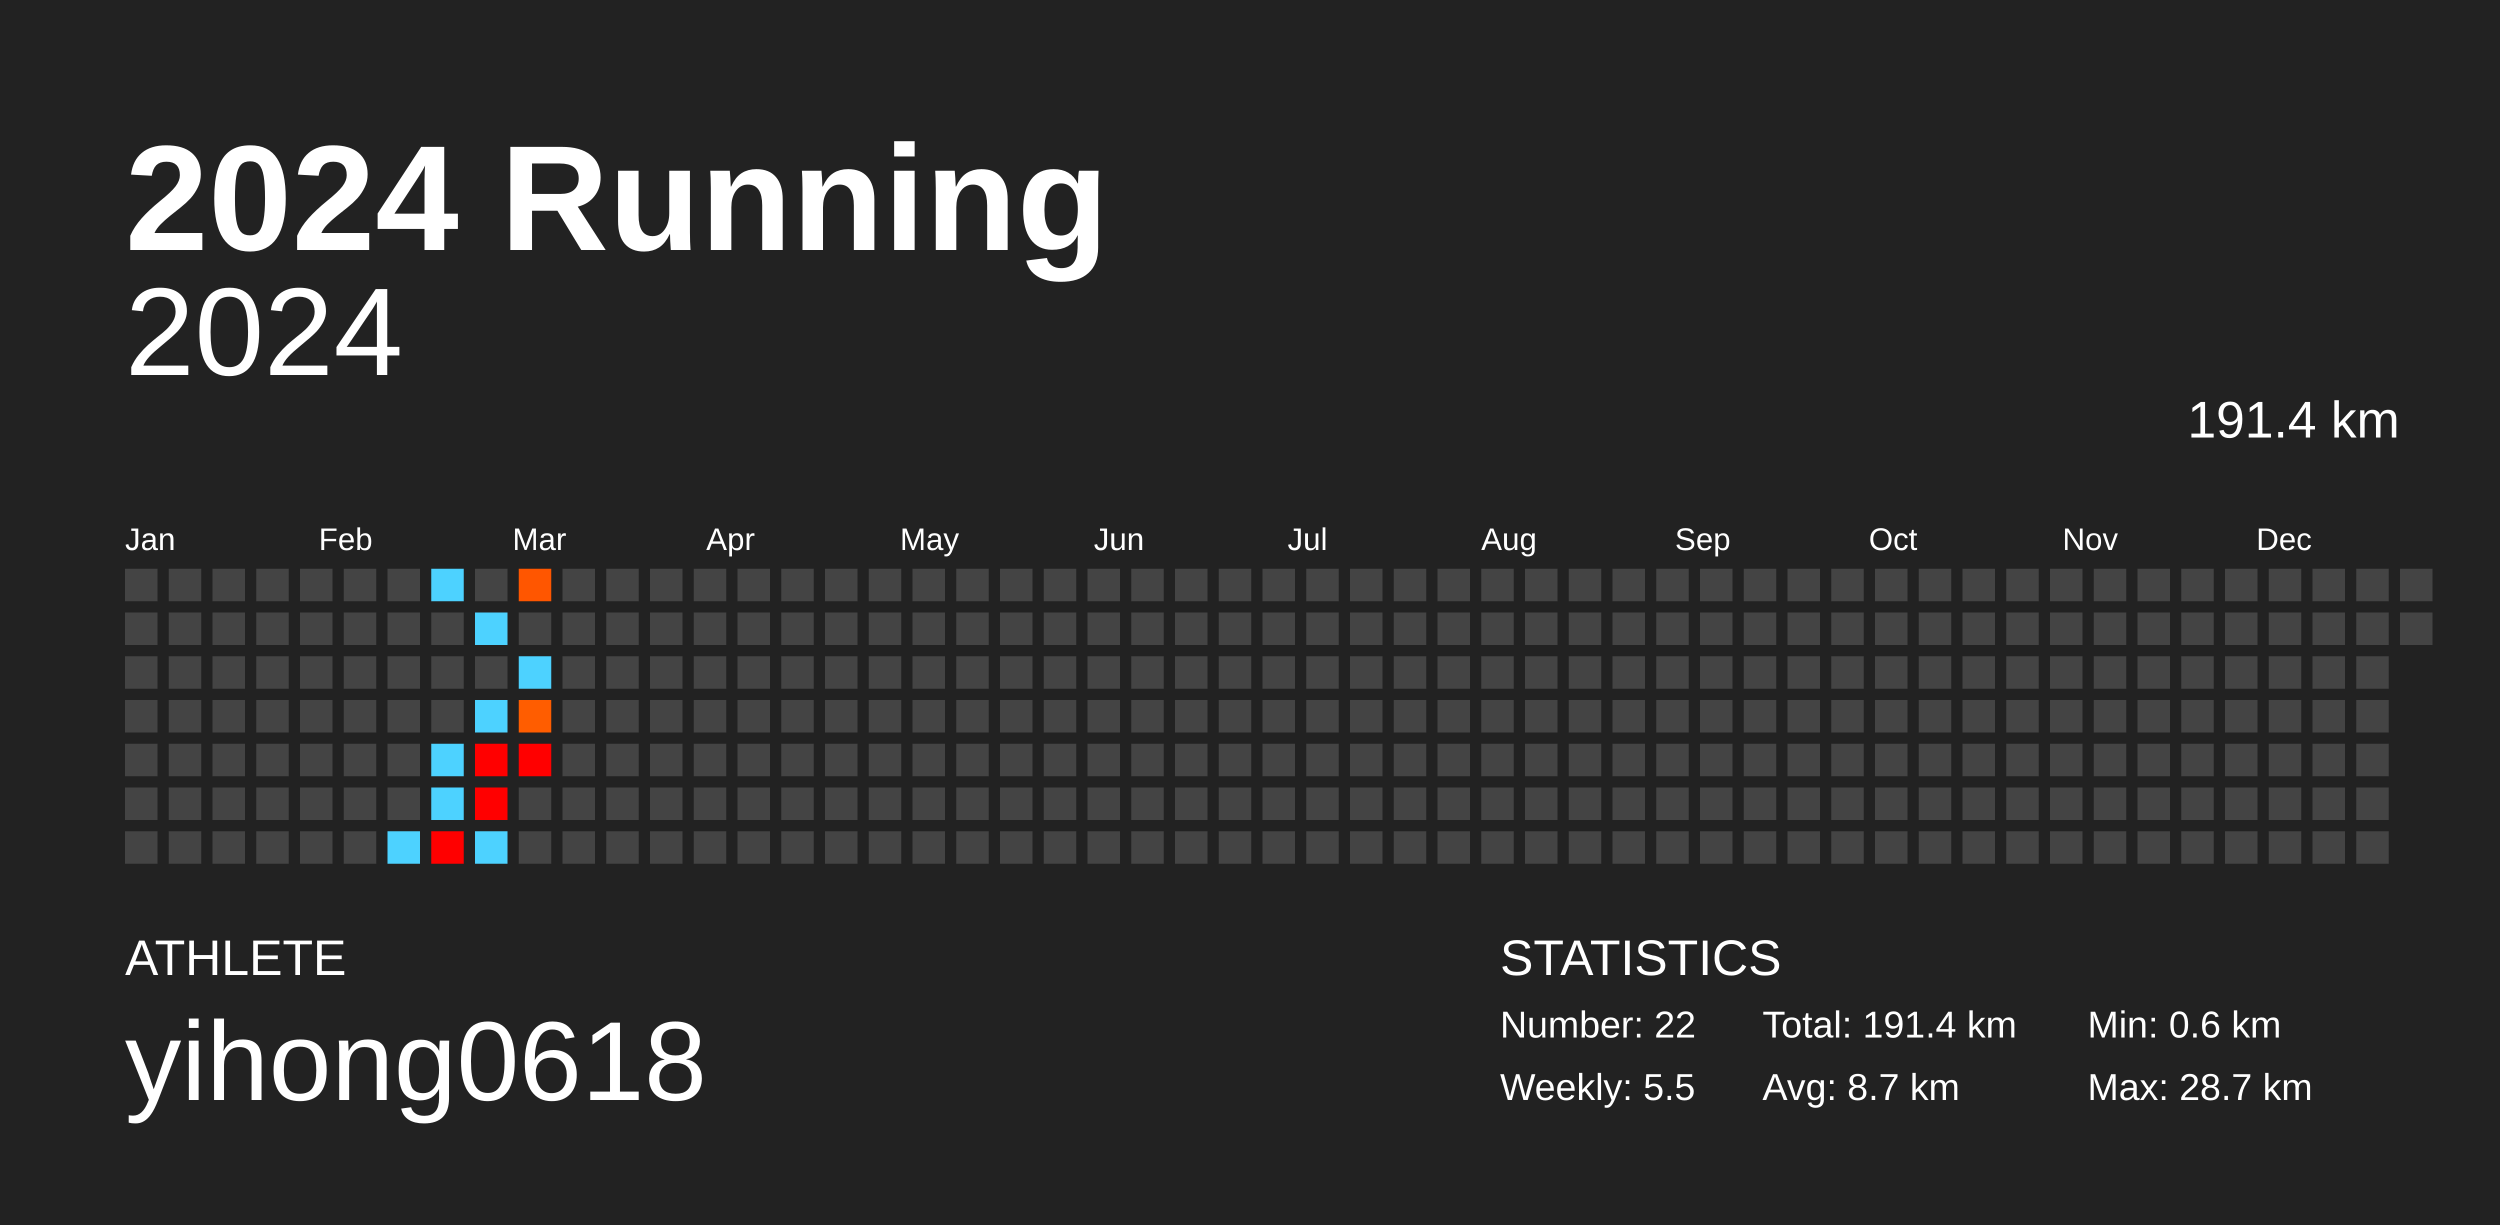
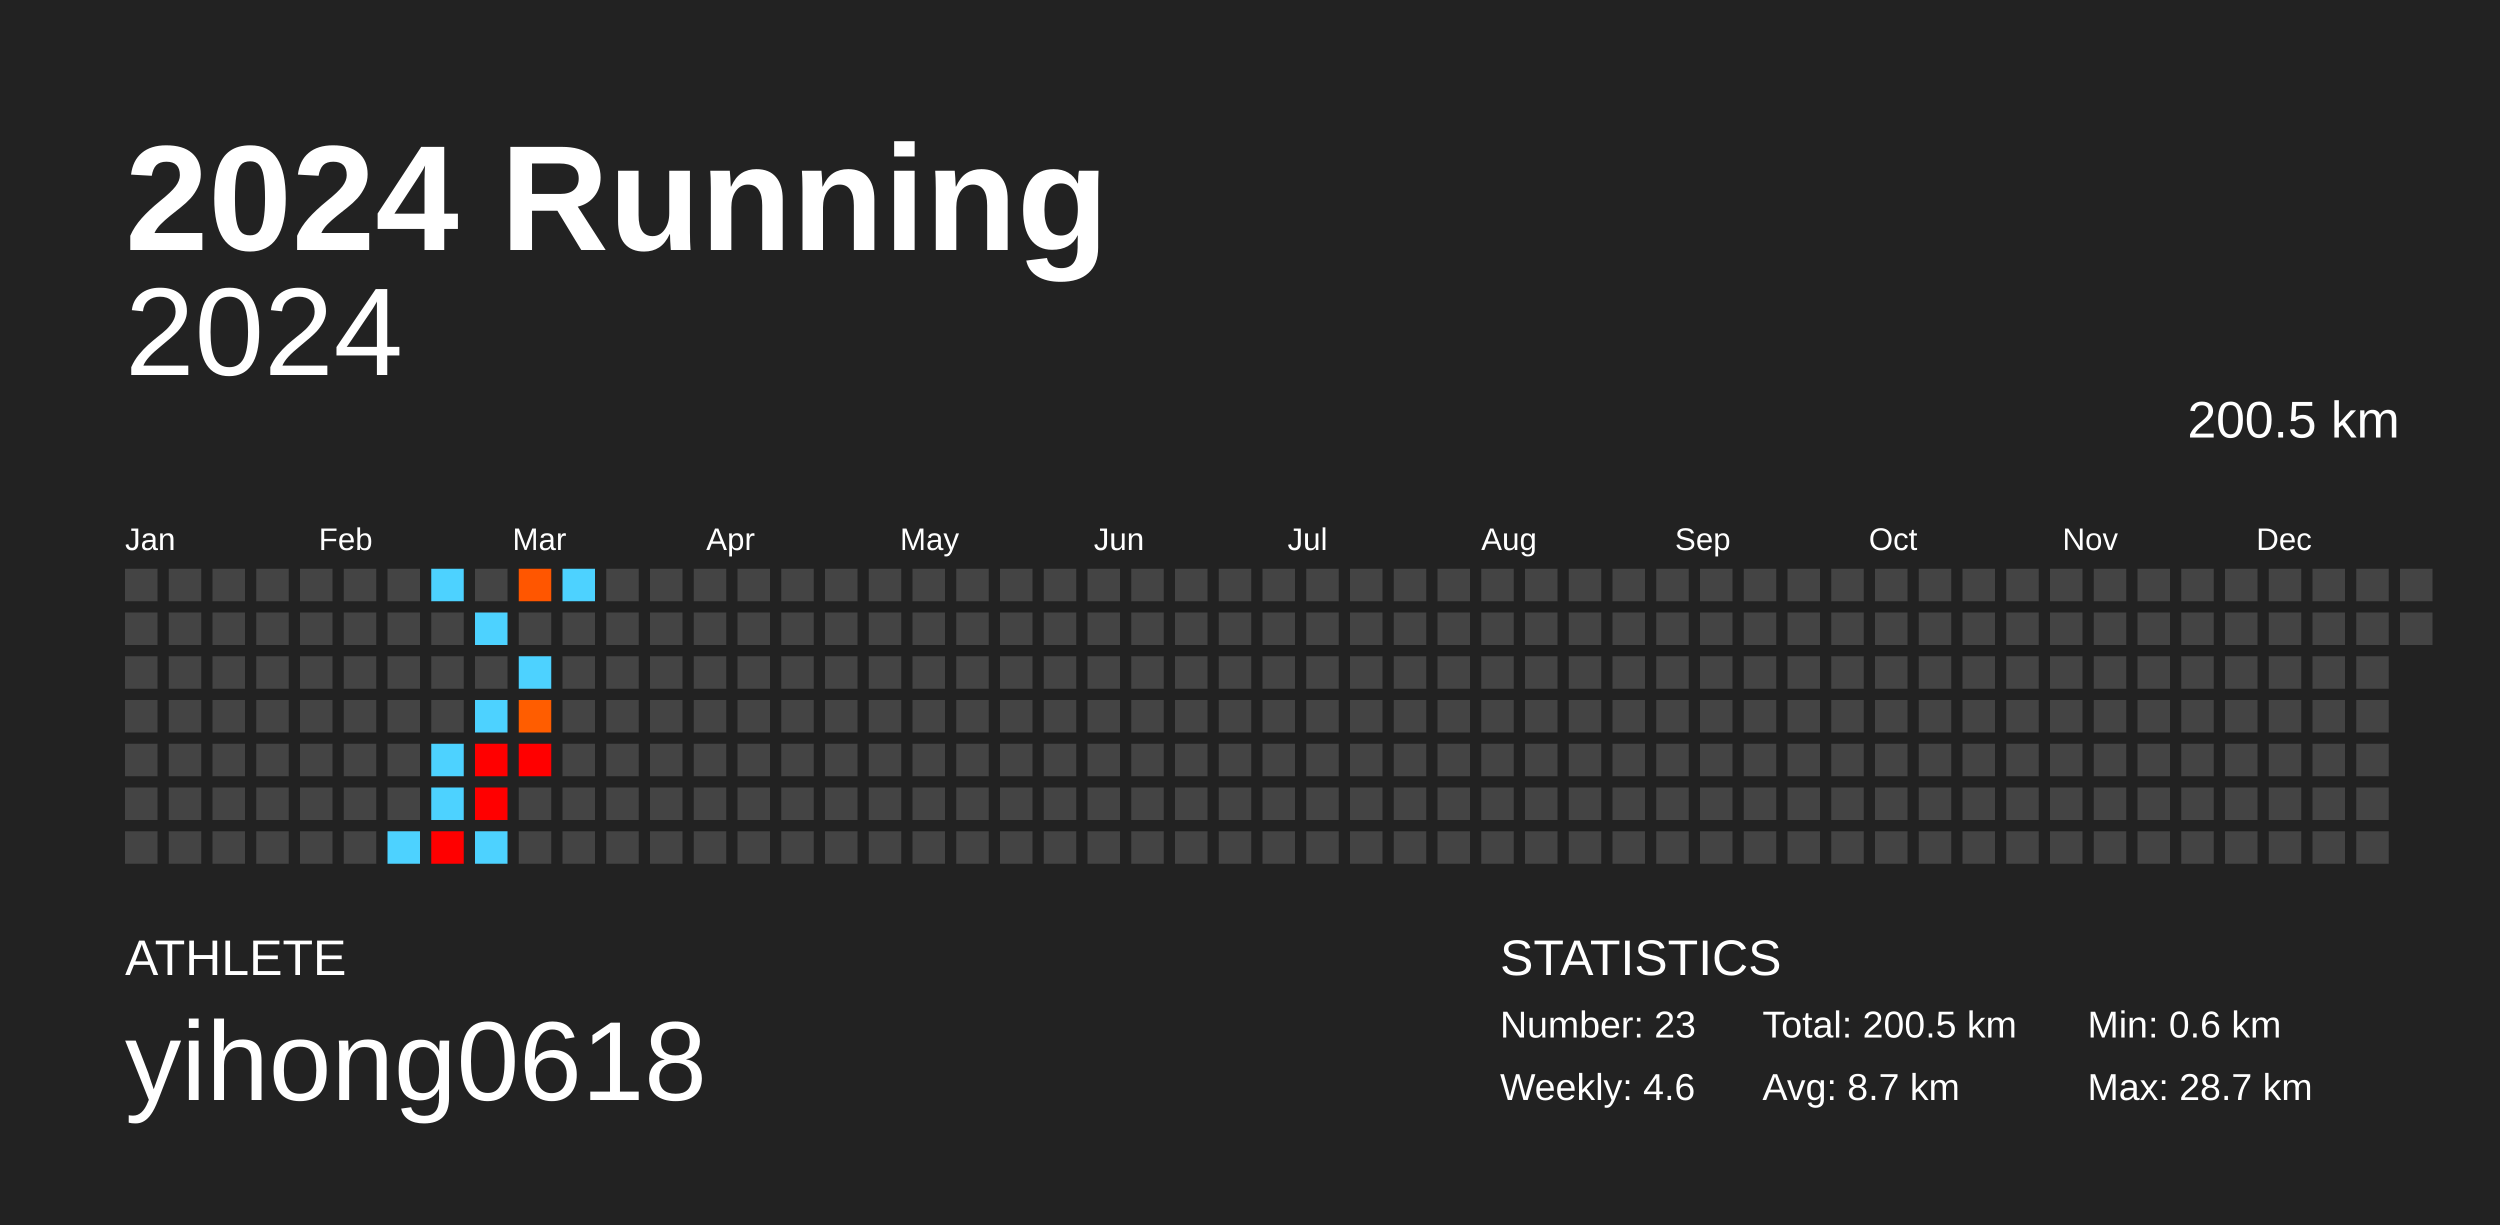
<svg xmlns="http://www.w3.org/2000/svg" baseProfile="full" height="98mm" version="1.1" viewBox="0,0,200,98" width="200mm">
  <defs />
  <rect fill="#222222" height="98" width="200" x="0" y="0" />
  <text fill="#FFFFFF" style="font-size:12px; font-family:Arial; font-weight:bold;" x="10" y="20">2024 Running</text>
  <text fill="#FFFFFF" style="font-size:4px; font-family:Arial" x="10" y="78">ATHLETE</text>
  <text fill="#FFFFFF" style="font-size:9px; font-family:Arial" x="10" y="88">yihong0618</text>
  <text fill="#FFFFFF" style="font-size:4px; font-family:Arial" x="120" y="78">STATISTICS</text>
-   <text fill="#FFFFFF" style="font-size:3px; font-family:Arial" x="120" y="83">Number: 22</text>
-   <text fill="#FFFFFF" style="font-size:3px; font-family:Arial" x="120" y="88">Weekly: 5.5</text>
-   <text fill="#FFFFFF" style="font-size:3px; font-family:Arial" x="141" y="83">Total: 191.4 km</text>
+   <text fill="#FFFFFF" style="font-size:3px; font-family:Arial" x="120" y="83">Number: 23</text>
+   <text fill="#FFFFFF" style="font-size:3px; font-family:Arial" x="120" y="88">Weekly: 4.6</text>
+   <text fill="#FFFFFF" style="font-size:3px; font-family:Arial" x="141" y="83">Total: 200.5 km</text>
  <text fill="#FFFFFF" style="font-size:3px; font-family:Arial" x="141" y="88">Avg: 8.7 km</text>
  <text fill="#FFFFFF" style="font-size:3px; font-family:Arial" x="167" y="83">Min: 0.6 km</text>
  <text fill="#FFFFFF" style="font-size:3px; font-family:Arial" x="167" y="88">Max: 28.7 km</text>
  <text alignment-baseline="hanging" fill="#FFFFFF" style="font-size:10.0px; font-family:Arial;" x="10" y="30">2024</text>
-   <text alignment-baseline="hanging" fill="#FFFFFF" style="font-size:4.125px; font-family:Arial;" x="175" y="35">191.4 km</text>
+   <text alignment-baseline="hanging" fill="#FFFFFF" style="font-size:4.125px; font-family:Arial;" x="175" y="35">200.5 km</text>
  <text fill="#FFFFFF" style="font-size:2.5px; font-family:Arial" x="10.0" y="44">Jan</text>
  <text fill="#FFFFFF" style="font-size:2.5px; font-family:Arial" x="25.5" y="44">Feb</text>
  <text fill="#FFFFFF" style="font-size:2.5px; font-family:Arial" x="41.0" y="44">Mar</text>
  <text fill="#FFFFFF" style="font-size:2.5px; font-family:Arial" x="56.5" y="44">Apr</text>
  <text fill="#FFFFFF" style="font-size:2.5px; font-family:Arial" x="72.0" y="44">May</text>
  <text fill="#FFFFFF" style="font-size:2.5px; font-family:Arial" x="87.5" y="44">Jun</text>
  <text fill="#FFFFFF" style="font-size:2.5px; font-family:Arial" x="103.0" y="44">Jul</text>
  <text fill="#FFFFFF" style="font-size:2.5px; font-family:Arial" x="118.5" y="44">Aug</text>
  <text fill="#FFFFFF" style="font-size:2.5px; font-family:Arial" x="134.0" y="44">Sep</text>
  <text fill="#FFFFFF" style="font-size:2.5px; font-family:Arial" x="149.5" y="44">Oct</text>
  <text fill="#FFFFFF" style="font-size:2.5px; font-family:Arial" x="165.0" y="44">Nov</text>
  <text fill="#FFFFFF" style="font-size:2.5px; font-family:Arial" x="180.5" y="44">Dec</text>
  <rect fill="#444444" height="2.6" width="2.6" x="10.0" y="45.5" />
  <rect fill="#444444" height="2.6" width="2.6" x="10.0" y="49.0" />
  <rect fill="#444444" height="2.6" width="2.6" x="10.0" y="52.5" />
  <rect fill="#444444" height="2.6" width="2.6" x="10.0" y="56.0" />
  <rect fill="#444444" height="2.6" width="2.6" x="10.0" y="59.5" />
  <rect fill="#444444" height="2.6" width="2.6" x="10.0" y="63.0" />
  <rect fill="#444444" height="2.6" width="2.6" x="10.0" y="66.5" />
  <rect fill="#444444" height="2.6" width="2.6" x="13.5" y="45.5" />
  <rect fill="#444444" height="2.6" width="2.6" x="13.5" y="49.0" />
  <rect fill="#444444" height="2.6" width="2.6" x="13.5" y="52.5" />
  <rect fill="#444444" height="2.6" width="2.6" x="13.5" y="56.0" />
  <rect fill="#444444" height="2.6" width="2.6" x="13.5" y="59.5" />
  <rect fill="#444444" height="2.6" width="2.6" x="13.5" y="63.0" />
  <rect fill="#444444" height="2.6" width="2.6" x="13.5" y="66.5" />
  <rect fill="#444444" height="2.6" width="2.6" x="17.0" y="45.5" />
  <rect fill="#444444" height="2.6" width="2.6" x="17.0" y="49.0" />
  <rect fill="#444444" height="2.6" width="2.6" x="17.0" y="52.5" />
  <rect fill="#444444" height="2.6" width="2.6" x="17.0" y="56.0" />
  <rect fill="#444444" height="2.6" width="2.6" x="17.0" y="59.5" />
  <rect fill="#444444" height="2.6" width="2.6" x="17.0" y="63.0" />
  <rect fill="#444444" height="2.6" width="2.6" x="17.0" y="66.5" />
  <rect fill="#444444" height="2.6" width="2.6" x="20.5" y="45.5" />
  <rect fill="#444444" height="2.6" width="2.6" x="20.5" y="49.0" />
  <rect fill="#444444" height="2.6" width="2.6" x="20.5" y="52.5" />
  <rect fill="#444444" height="2.6" width="2.6" x="20.5" y="56.0" />
  <rect fill="#444444" height="2.6" width="2.6" x="20.5" y="59.5" />
  <rect fill="#444444" height="2.6" width="2.6" x="20.5" y="63.0" />
  <rect fill="#444444" height="2.6" width="2.6" x="20.5" y="66.5" />
  <rect fill="#444444" height="2.6" width="2.6" x="24.0" y="45.5" />
  <rect fill="#444444" height="2.6" width="2.6" x="24.0" y="49.0" />
  <rect fill="#444444" height="2.6" width="2.6" x="24.0" y="52.5" />
  <rect fill="#444444" height="2.6" width="2.6" x="24.0" y="56.0" />
  <rect fill="#444444" height="2.6" width="2.6" x="24.0" y="59.5" />
  <rect fill="#444444" height="2.6" width="2.6" x="24.0" y="63.0" />
  <rect fill="#444444" height="2.6" width="2.6" x="24.0" y="66.5" />
  <rect fill="#444444" height="2.6" width="2.6" x="27.5" y="45.5" />
  <rect fill="#444444" height="2.6" width="2.6" x="27.5" y="49.0" />
  <rect fill="#444444" height="2.6" width="2.6" x="27.5" y="52.5" />
  <rect fill="#444444" height="2.6" width="2.6" x="27.5" y="56.0" />
  <rect fill="#444444" height="2.6" width="2.6" x="27.5" y="59.5" />
  <rect fill="#444444" height="2.6" width="2.6" x="27.5" y="63.0" />
  <rect fill="#444444" height="2.6" width="2.6" x="27.5" y="66.5" />
  <rect fill="#444444" height="2.6" width="2.6" x="31.0" y="45.5" />
  <rect fill="#444444" height="2.6" width="2.6" x="31.0" y="49.0" />
  <rect fill="#444444" height="2.6" width="2.6" x="31.0" y="52.5" />
  <rect fill="#444444" height="2.6" width="2.6" x="31.0" y="56.0" />
  <rect fill="#444444" height="2.6" width="2.6" x="31.0" y="59.5" />
  <rect fill="#444444" height="2.6" width="2.6" x="31.0" y="63.0" />
  <rect fill="#4dd2ff" height="2.6" width="2.6" x="31.0" y="66.5" />
  <rect fill="#4dd2ff" height="2.6" width="2.6" x="34.5" y="45.5" />
  <rect fill="#444444" height="2.6" width="2.6" x="34.5" y="49.0" />
  <rect fill="#444444" height="2.6" width="2.6" x="34.5" y="52.5" />
  <rect fill="#444444" height="2.6" width="2.6" x="34.5" y="56.0" />
  <rect fill="#4dd2ff" height="2.6" width="2.6" x="34.5" y="59.5" />
  <rect fill="#4dd2ff" height="2.6" width="2.6" x="34.5" y="63.0" />
  <rect fill="red" height="2.6" width="2.6" x="34.5" y="66.5" />
  <rect fill="#444444" height="2.6" width="2.6" x="38.0" y="45.5" />
  <rect fill="#4dd2ff" height="2.6" width="2.6" x="38.0" y="49.0" />
  <rect fill="#444444" height="2.6" width="2.6" x="38.0" y="52.5" />
  <rect fill="#4dd2ff" height="2.6" width="2.6" x="38.0" y="56.0" />
  <rect fill="red" height="2.6" width="2.6" x="38.0" y="59.5" />
  <rect fill="red" height="2.6" width="2.6" x="38.0" y="63.0" />
  <rect fill="#4dd2ff" height="2.6" width="2.6" x="38.0" y="66.5" />
  <rect fill="#ff5600" height="2.6" width="2.6" x="41.5" y="45.5" />
  <rect fill="#444444" height="2.6" width="2.6" x="41.5" y="49.0" />
  <rect fill="#4dd2ff" height="2.6" width="2.6" x="41.5" y="52.5" />
  <rect fill="#ff5d00" height="2.6" width="2.6" x="41.5" y="56.0" />
  <rect fill="red" height="2.6" width="2.6" x="41.5" y="59.5" />
  <rect fill="#444444" height="2.6" width="2.6" x="41.5" y="63.0" />
  <rect fill="#444444" height="2.6" width="2.6" x="41.5" y="66.5" />
-   <rect fill="#444444" height="2.6" width="2.6" x="45.0" y="45.5" />
+   <rect fill="#4dd2ff" height="2.6" width="2.6" x="45.0" y="45.5" />
  <rect fill="#444444" height="2.6" width="2.6" x="45.0" y="49.0" />
  <rect fill="#444444" height="2.6" width="2.6" x="45.0" y="52.5" />
  <rect fill="#444444" height="2.6" width="2.6" x="45.0" y="56.0" />
  <rect fill="#444444" height="2.6" width="2.6" x="45.0" y="59.5" />
  <rect fill="#444444" height="2.6" width="2.6" x="45.0" y="63.0" />
  <rect fill="#444444" height="2.6" width="2.6" x="45.0" y="66.5" />
  <rect fill="#444444" height="2.6" width="2.6" x="48.5" y="45.5" />
  <rect fill="#444444" height="2.6" width="2.6" x="48.5" y="49.0" />
  <rect fill="#444444" height="2.6" width="2.6" x="48.5" y="52.5" />
  <rect fill="#444444" height="2.6" width="2.6" x="48.5" y="56.0" />
  <rect fill="#444444" height="2.6" width="2.6" x="48.5" y="59.5" />
  <rect fill="#444444" height="2.6" width="2.6" x="48.5" y="63.0" />
  <rect fill="#444444" height="2.6" width="2.6" x="48.5" y="66.5" />
  <rect fill="#444444" height="2.6" width="2.6" x="52.0" y="45.5" />
  <rect fill="#444444" height="2.6" width="2.6" x="52.0" y="49.0" />
  <rect fill="#444444" height="2.6" width="2.6" x="52.0" y="52.5" />
  <rect fill="#444444" height="2.6" width="2.6" x="52.0" y="56.0" />
  <rect fill="#444444" height="2.6" width="2.6" x="52.0" y="59.5" />
  <rect fill="#444444" height="2.6" width="2.6" x="52.0" y="63.0" />
  <rect fill="#444444" height="2.6" width="2.6" x="52.0" y="66.5" />
  <rect fill="#444444" height="2.6" width="2.6" x="55.5" y="45.5" />
  <rect fill="#444444" height="2.6" width="2.6" x="55.5" y="49.0" />
  <rect fill="#444444" height="2.6" width="2.6" x="55.5" y="52.5" />
  <rect fill="#444444" height="2.6" width="2.6" x="55.5" y="56.0" />
  <rect fill="#444444" height="2.6" width="2.6" x="55.5" y="59.5" />
  <rect fill="#444444" height="2.6" width="2.6" x="55.5" y="63.0" />
  <rect fill="#444444" height="2.6" width="2.6" x="55.5" y="66.5" />
  <rect fill="#444444" height="2.6" width="2.6" x="59.0" y="45.5" />
  <rect fill="#444444" height="2.6" width="2.6" x="59.0" y="49.0" />
  <rect fill="#444444" height="2.6" width="2.6" x="59.0" y="52.5" />
  <rect fill="#444444" height="2.6" width="2.6" x="59.0" y="56.0" />
  <rect fill="#444444" height="2.6" width="2.6" x="59.0" y="59.5" />
  <rect fill="#444444" height="2.6" width="2.6" x="59.0" y="63.0" />
  <rect fill="#444444" height="2.6" width="2.6" x="59.0" y="66.5" />
  <rect fill="#444444" height="2.6" width="2.6" x="62.5" y="45.5" />
  <rect fill="#444444" height="2.6" width="2.6" x="62.5" y="49.0" />
  <rect fill="#444444" height="2.6" width="2.6" x="62.5" y="52.5" />
  <rect fill="#444444" height="2.6" width="2.6" x="62.5" y="56.0" />
  <rect fill="#444444" height="2.6" width="2.6" x="62.5" y="59.5" />
  <rect fill="#444444" height="2.6" width="2.6" x="62.5" y="63.0" />
  <rect fill="#444444" height="2.6" width="2.6" x="62.5" y="66.5" />
  <rect fill="#444444" height="2.6" width="2.6" x="66.0" y="45.5" />
  <rect fill="#444444" height="2.6" width="2.6" x="66.0" y="49.0" />
  <rect fill="#444444" height="2.6" width="2.6" x="66.0" y="52.5" />
  <rect fill="#444444" height="2.6" width="2.6" x="66.0" y="56.0" />
  <rect fill="#444444" height="2.6" width="2.6" x="66.0" y="59.5" />
  <rect fill="#444444" height="2.6" width="2.6" x="66.0" y="63.0" />
  <rect fill="#444444" height="2.6" width="2.6" x="66.0" y="66.5" />
  <rect fill="#444444" height="2.6" width="2.6" x="69.5" y="45.5" />
  <rect fill="#444444" height="2.6" width="2.6" x="69.5" y="49.0" />
  <rect fill="#444444" height="2.6" width="2.6" x="69.5" y="52.5" />
  <rect fill="#444444" height="2.6" width="2.6" x="69.5" y="56.0" />
  <rect fill="#444444" height="2.6" width="2.6" x="69.5" y="59.5" />
  <rect fill="#444444" height="2.6" width="2.6" x="69.5" y="63.0" />
  <rect fill="#444444" height="2.6" width="2.6" x="69.5" y="66.5" />
  <rect fill="#444444" height="2.6" width="2.6" x="73.0" y="45.5" />
  <rect fill="#444444" height="2.6" width="2.6" x="73.0" y="49.0" />
  <rect fill="#444444" height="2.6" width="2.6" x="73.0" y="52.5" />
  <rect fill="#444444" height="2.6" width="2.6" x="73.0" y="56.0" />
  <rect fill="#444444" height="2.6" width="2.6" x="73.0" y="59.5" />
  <rect fill="#444444" height="2.6" width="2.6" x="73.0" y="63.0" />
  <rect fill="#444444" height="2.6" width="2.6" x="73.0" y="66.5" />
  <rect fill="#444444" height="2.6" width="2.6" x="76.5" y="45.5" />
  <rect fill="#444444" height="2.6" width="2.6" x="76.5" y="49.0" />
  <rect fill="#444444" height="2.6" width="2.6" x="76.5" y="52.5" />
  <rect fill="#444444" height="2.6" width="2.6" x="76.5" y="56.0" />
  <rect fill="#444444" height="2.6" width="2.6" x="76.5" y="59.5" />
  <rect fill="#444444" height="2.6" width="2.6" x="76.5" y="63.0" />
  <rect fill="#444444" height="2.6" width="2.6" x="76.5" y="66.5" />
  <rect fill="#444444" height="2.6" width="2.6" x="80.0" y="45.5" />
  <rect fill="#444444" height="2.6" width="2.6" x="80.0" y="49.0" />
  <rect fill="#444444" height="2.6" width="2.6" x="80.0" y="52.5" />
  <rect fill="#444444" height="2.6" width="2.6" x="80.0" y="56.0" />
  <rect fill="#444444" height="2.6" width="2.6" x="80.0" y="59.5" />
  <rect fill="#444444" height="2.6" width="2.6" x="80.0" y="63.0" />
  <rect fill="#444444" height="2.6" width="2.6" x="80.0" y="66.5" />
  <rect fill="#444444" height="2.6" width="2.6" x="83.5" y="45.5" />
  <rect fill="#444444" height="2.6" width="2.6" x="83.5" y="49.0" />
  <rect fill="#444444" height="2.6" width="2.6" x="83.5" y="52.5" />
  <rect fill="#444444" height="2.6" width="2.6" x="83.5" y="56.0" />
  <rect fill="#444444" height="2.6" width="2.6" x="83.5" y="59.5" />
  <rect fill="#444444" height="2.6" width="2.6" x="83.5" y="63.0" />
  <rect fill="#444444" height="2.6" width="2.6" x="83.5" y="66.5" />
  <rect fill="#444444" height="2.6" width="2.6" x="87.0" y="45.5" />
  <rect fill="#444444" height="2.6" width="2.6" x="87.0" y="49.0" />
  <rect fill="#444444" height="2.6" width="2.6" x="87.0" y="52.5" />
  <rect fill="#444444" height="2.6" width="2.6" x="87.0" y="56.0" />
  <rect fill="#444444" height="2.6" width="2.6" x="87.0" y="59.5" />
  <rect fill="#444444" height="2.6" width="2.6" x="87.0" y="63.0" />
  <rect fill="#444444" height="2.6" width="2.6" x="87.0" y="66.5" />
  <rect fill="#444444" height="2.6" width="2.6" x="90.5" y="45.5" />
  <rect fill="#444444" height="2.6" width="2.6" x="90.5" y="49.0" />
  <rect fill="#444444" height="2.6" width="2.6" x="90.5" y="52.5" />
  <rect fill="#444444" height="2.6" width="2.6" x="90.5" y="56.0" />
  <rect fill="#444444" height="2.6" width="2.6" x="90.5" y="59.5" />
  <rect fill="#444444" height="2.6" width="2.6" x="90.5" y="63.0" />
  <rect fill="#444444" height="2.6" width="2.6" x="90.5" y="66.5" />
  <rect fill="#444444" height="2.6" width="2.6" x="94.0" y="45.5" />
  <rect fill="#444444" height="2.6" width="2.6" x="94.0" y="49.0" />
  <rect fill="#444444" height="2.6" width="2.6" x="94.0" y="52.5" />
  <rect fill="#444444" height="2.6" width="2.6" x="94.0" y="56.0" />
  <rect fill="#444444" height="2.6" width="2.6" x="94.0" y="59.5" />
  <rect fill="#444444" height="2.6" width="2.6" x="94.0" y="63.0" />
  <rect fill="#444444" height="2.6" width="2.6" x="94.0" y="66.5" />
  <rect fill="#444444" height="2.6" width="2.6" x="97.5" y="45.5" />
  <rect fill="#444444" height="2.6" width="2.6" x="97.5" y="49.0" />
  <rect fill="#444444" height="2.6" width="2.6" x="97.5" y="52.5" />
  <rect fill="#444444" height="2.6" width="2.6" x="97.5" y="56.0" />
  <rect fill="#444444" height="2.6" width="2.6" x="97.5" y="59.5" />
  <rect fill="#444444" height="2.6" width="2.6" x="97.5" y="63.0" />
  <rect fill="#444444" height="2.6" width="2.6" x="97.5" y="66.5" />
  <rect fill="#444444" height="2.6" width="2.6" x="101.0" y="45.5" />
  <rect fill="#444444" height="2.6" width="2.6" x="101.0" y="49.0" />
  <rect fill="#444444" height="2.6" width="2.6" x="101.0" y="52.5" />
  <rect fill="#444444" height="2.6" width="2.6" x="101.0" y="56.0" />
  <rect fill="#444444" height="2.6" width="2.6" x="101.0" y="59.5" />
  <rect fill="#444444" height="2.6" width="2.6" x="101.0" y="63.0" />
  <rect fill="#444444" height="2.6" width="2.6" x="101.0" y="66.5" />
  <rect fill="#444444" height="2.6" width="2.6" x="104.5" y="45.5" />
  <rect fill="#444444" height="2.6" width="2.6" x="104.5" y="49.0" />
  <rect fill="#444444" height="2.6" width="2.6" x="104.5" y="52.5" />
  <rect fill="#444444" height="2.6" width="2.6" x="104.5" y="56.0" />
  <rect fill="#444444" height="2.6" width="2.6" x="104.5" y="59.5" />
  <rect fill="#444444" height="2.6" width="2.6" x="104.5" y="63.0" />
  <rect fill="#444444" height="2.6" width="2.6" x="104.5" y="66.5" />
  <rect fill="#444444" height="2.6" width="2.6" x="108.0" y="45.5" />
  <rect fill="#444444" height="2.6" width="2.6" x="108.0" y="49.0" />
  <rect fill="#444444" height="2.6" width="2.6" x="108.0" y="52.5" />
  <rect fill="#444444" height="2.6" width="2.6" x="108.0" y="56.0" />
  <rect fill="#444444" height="2.6" width="2.6" x="108.0" y="59.5" />
  <rect fill="#444444" height="2.6" width="2.6" x="108.0" y="63.0" />
  <rect fill="#444444" height="2.6" width="2.6" x="108.0" y="66.5" />
  <rect fill="#444444" height="2.6" width="2.6" x="111.5" y="45.5" />
  <rect fill="#444444" height="2.6" width="2.6" x="111.5" y="49.0" />
  <rect fill="#444444" height="2.6" width="2.6" x="111.5" y="52.5" />
  <rect fill="#444444" height="2.6" width="2.6" x="111.5" y="56.0" />
  <rect fill="#444444" height="2.6" width="2.6" x="111.5" y="59.5" />
  <rect fill="#444444" height="2.6" width="2.6" x="111.5" y="63.0" />
  <rect fill="#444444" height="2.6" width="2.6" x="111.5" y="66.5" />
  <rect fill="#444444" height="2.6" width="2.6" x="115.0" y="45.5" />
  <rect fill="#444444" height="2.6" width="2.6" x="115.0" y="49.0" />
  <rect fill="#444444" height="2.6" width="2.6" x="115.0" y="52.5" />
  <rect fill="#444444" height="2.6" width="2.6" x="115.0" y="56.0" />
  <rect fill="#444444" height="2.6" width="2.6" x="115.0" y="59.5" />
  <rect fill="#444444" height="2.6" width="2.6" x="115.0" y="63.0" />
  <rect fill="#444444" height="2.6" width="2.6" x="115.0" y="66.5" />
  <rect fill="#444444" height="2.6" width="2.6" x="118.5" y="45.5" />
  <rect fill="#444444" height="2.6" width="2.6" x="118.5" y="49.0" />
  <rect fill="#444444" height="2.6" width="2.6" x="118.5" y="52.5" />
  <rect fill="#444444" height="2.6" width="2.6" x="118.5" y="56.0" />
  <rect fill="#444444" height="2.6" width="2.6" x="118.5" y="59.5" />
  <rect fill="#444444" height="2.6" width="2.6" x="118.5" y="63.0" />
  <rect fill="#444444" height="2.6" width="2.6" x="118.5" y="66.5" />
  <rect fill="#444444" height="2.6" width="2.6" x="122.0" y="45.5" />
  <rect fill="#444444" height="2.6" width="2.6" x="122.0" y="49.0" />
  <rect fill="#444444" height="2.6" width="2.6" x="122.0" y="52.5" />
  <rect fill="#444444" height="2.6" width="2.6" x="122.0" y="56.0" />
  <rect fill="#444444" height="2.6" width="2.6" x="122.0" y="59.5" />
  <rect fill="#444444" height="2.6" width="2.6" x="122.0" y="63.0" />
  <rect fill="#444444" height="2.6" width="2.6" x="122.0" y="66.5" />
  <rect fill="#444444" height="2.6" width="2.6" x="125.5" y="45.5" />
  <rect fill="#444444" height="2.6" width="2.6" x="125.5" y="49.0" />
  <rect fill="#444444" height="2.6" width="2.6" x="125.5" y="52.5" />
  <rect fill="#444444" height="2.6" width="2.6" x="125.5" y="56.0" />
  <rect fill="#444444" height="2.6" width="2.6" x="125.5" y="59.5" />
  <rect fill="#444444" height="2.6" width="2.6" x="125.5" y="63.0" />
  <rect fill="#444444" height="2.6" width="2.6" x="125.5" y="66.5" />
  <rect fill="#444444" height="2.6" width="2.6" x="129.0" y="45.5" />
  <rect fill="#444444" height="2.6" width="2.6" x="129.0" y="49.0" />
  <rect fill="#444444" height="2.6" width="2.6" x="129.0" y="52.5" />
  <rect fill="#444444" height="2.6" width="2.6" x="129.0" y="56.0" />
  <rect fill="#444444" height="2.6" width="2.6" x="129.0" y="59.5" />
  <rect fill="#444444" height="2.6" width="2.6" x="129.0" y="63.0" />
  <rect fill="#444444" height="2.6" width="2.6" x="129.0" y="66.5" />
  <rect fill="#444444" height="2.6" width="2.6" x="132.5" y="45.5" />
  <rect fill="#444444" height="2.6" width="2.6" x="132.5" y="49.0" />
  <rect fill="#444444" height="2.6" width="2.6" x="132.5" y="52.5" />
  <rect fill="#444444" height="2.6" width="2.6" x="132.5" y="56.0" />
  <rect fill="#444444" height="2.6" width="2.6" x="132.5" y="59.5" />
  <rect fill="#444444" height="2.6" width="2.6" x="132.5" y="63.0" />
  <rect fill="#444444" height="2.6" width="2.6" x="132.5" y="66.5" />
  <rect fill="#444444" height="2.6" width="2.6" x="136.0" y="45.5" />
  <rect fill="#444444" height="2.6" width="2.6" x="136.0" y="49.0" />
  <rect fill="#444444" height="2.6" width="2.6" x="136.0" y="52.5" />
  <rect fill="#444444" height="2.6" width="2.6" x="136.0" y="56.0" />
  <rect fill="#444444" height="2.6" width="2.6" x="136.0" y="59.5" />
  <rect fill="#444444" height="2.6" width="2.6" x="136.0" y="63.0" />
  <rect fill="#444444" height="2.6" width="2.6" x="136.0" y="66.5" />
  <rect fill="#444444" height="2.6" width="2.6" x="139.5" y="45.5" />
  <rect fill="#444444" height="2.6" width="2.6" x="139.5" y="49.0" />
  <rect fill="#444444" height="2.6" width="2.6" x="139.5" y="52.5" />
  <rect fill="#444444" height="2.6" width="2.6" x="139.5" y="56.0" />
  <rect fill="#444444" height="2.6" width="2.6" x="139.5" y="59.5" />
  <rect fill="#444444" height="2.6" width="2.6" x="139.5" y="63.0" />
  <rect fill="#444444" height="2.6" width="2.6" x="139.5" y="66.5" />
  <rect fill="#444444" height="2.6" width="2.6" x="143.0" y="45.5" />
  <rect fill="#444444" height="2.6" width="2.6" x="143.0" y="49.0" />
  <rect fill="#444444" height="2.6" width="2.6" x="143.0" y="52.5" />
  <rect fill="#444444" height="2.6" width="2.6" x="143.0" y="56.0" />
  <rect fill="#444444" height="2.6" width="2.6" x="143.0" y="59.5" />
  <rect fill="#444444" height="2.6" width="2.6" x="143.0" y="63.0" />
  <rect fill="#444444" height="2.6" width="2.6" x="143.0" y="66.5" />
  <rect fill="#444444" height="2.6" width="2.6" x="146.5" y="45.5" />
  <rect fill="#444444" height="2.6" width="2.6" x="146.5" y="49.0" />
  <rect fill="#444444" height="2.6" width="2.6" x="146.5" y="52.5" />
  <rect fill="#444444" height="2.6" width="2.6" x="146.5" y="56.0" />
  <rect fill="#444444" height="2.6" width="2.6" x="146.5" y="59.5" />
  <rect fill="#444444" height="2.6" width="2.6" x="146.5" y="63.0" />
  <rect fill="#444444" height="2.6" width="2.6" x="146.5" y="66.5" />
  <rect fill="#444444" height="2.6" width="2.6" x="150.0" y="45.5" />
  <rect fill="#444444" height="2.6" width="2.6" x="150.0" y="49.0" />
  <rect fill="#444444" height="2.6" width="2.6" x="150.0" y="52.5" />
  <rect fill="#444444" height="2.6" width="2.6" x="150.0" y="56.0" />
  <rect fill="#444444" height="2.6" width="2.6" x="150.0" y="59.5" />
  <rect fill="#444444" height="2.6" width="2.6" x="150.0" y="63.0" />
  <rect fill="#444444" height="2.6" width="2.6" x="150.0" y="66.5" />
  <rect fill="#444444" height="2.6" width="2.6" x="153.5" y="45.5" />
  <rect fill="#444444" height="2.6" width="2.6" x="153.5" y="49.0" />
  <rect fill="#444444" height="2.6" width="2.6" x="153.5" y="52.5" />
  <rect fill="#444444" height="2.6" width="2.6" x="153.5" y="56.0" />
  <rect fill="#444444" height="2.6" width="2.6" x="153.5" y="59.5" />
  <rect fill="#444444" height="2.6" width="2.6" x="153.5" y="63.0" />
  <rect fill="#444444" height="2.6" width="2.6" x="153.5" y="66.5" />
  <rect fill="#444444" height="2.6" width="2.6" x="157.0" y="45.5" />
  <rect fill="#444444" height="2.6" width="2.6" x="157.0" y="49.0" />
  <rect fill="#444444" height="2.6" width="2.6" x="157.0" y="52.5" />
  <rect fill="#444444" height="2.6" width="2.6" x="157.0" y="56.0" />
  <rect fill="#444444" height="2.6" width="2.6" x="157.0" y="59.5" />
  <rect fill="#444444" height="2.6" width="2.6" x="157.0" y="63.0" />
  <rect fill="#444444" height="2.6" width="2.6" x="157.0" y="66.5" />
  <rect fill="#444444" height="2.6" width="2.6" x="160.5" y="45.5" />
  <rect fill="#444444" height="2.6" width="2.6" x="160.5" y="49.0" />
  <rect fill="#444444" height="2.6" width="2.6" x="160.5" y="52.5" />
  <rect fill="#444444" height="2.6" width="2.6" x="160.5" y="56.0" />
  <rect fill="#444444" height="2.6" width="2.6" x="160.5" y="59.5" />
  <rect fill="#444444" height="2.6" width="2.6" x="160.5" y="63.0" />
  <rect fill="#444444" height="2.6" width="2.6" x="160.5" y="66.5" />
  <rect fill="#444444" height="2.6" width="2.6" x="164.0" y="45.5" />
  <rect fill="#444444" height="2.6" width="2.6" x="164.0" y="49.0" />
  <rect fill="#444444" height="2.6" width="2.6" x="164.0" y="52.5" />
  <rect fill="#444444" height="2.6" width="2.6" x="164.0" y="56.0" />
  <rect fill="#444444" height="2.6" width="2.6" x="164.0" y="59.5" />
  <rect fill="#444444" height="2.6" width="2.6" x="164.0" y="63.0" />
  <rect fill="#444444" height="2.6" width="2.6" x="164.0" y="66.5" />
  <rect fill="#444444" height="2.6" width="2.6" x="167.5" y="45.5" />
  <rect fill="#444444" height="2.6" width="2.6" x="167.5" y="49.0" />
  <rect fill="#444444" height="2.6" width="2.6" x="167.5" y="52.5" />
  <rect fill="#444444" height="2.6" width="2.6" x="167.5" y="56.0" />
  <rect fill="#444444" height="2.6" width="2.6" x="167.5" y="59.5" />
  <rect fill="#444444" height="2.6" width="2.6" x="167.5" y="63.0" />
  <rect fill="#444444" height="2.6" width="2.6" x="167.5" y="66.5" />
  <rect fill="#444444" height="2.6" width="2.6" x="171.0" y="45.5" />
  <rect fill="#444444" height="2.6" width="2.6" x="171.0" y="49.0" />
  <rect fill="#444444" height="2.6" width="2.6" x="171.0" y="52.5" />
  <rect fill="#444444" height="2.6" width="2.6" x="171.0" y="56.0" />
  <rect fill="#444444" height="2.6" width="2.6" x="171.0" y="59.5" />
  <rect fill="#444444" height="2.6" width="2.6" x="171.0" y="63.0" />
  <rect fill="#444444" height="2.6" width="2.6" x="171.0" y="66.5" />
  <rect fill="#444444" height="2.6" width="2.6" x="174.5" y="45.5" />
  <rect fill="#444444" height="2.6" width="2.6" x="174.5" y="49.0" />
  <rect fill="#444444" height="2.6" width="2.6" x="174.5" y="52.5" />
  <rect fill="#444444" height="2.6" width="2.6" x="174.5" y="56.0" />
  <rect fill="#444444" height="2.6" width="2.6" x="174.5" y="59.5" />
  <rect fill="#444444" height="2.6" width="2.6" x="174.5" y="63.0" />
  <rect fill="#444444" height="2.6" width="2.6" x="174.5" y="66.5" />
  <rect fill="#444444" height="2.6" width="2.6" x="178.0" y="45.5" />
  <rect fill="#444444" height="2.6" width="2.6" x="178.0" y="49.0" />
  <rect fill="#444444" height="2.6" width="2.6" x="178.0" y="52.5" />
  <rect fill="#444444" height="2.6" width="2.6" x="178.0" y="56.0" />
  <rect fill="#444444" height="2.6" width="2.6" x="178.0" y="59.5" />
  <rect fill="#444444" height="2.6" width="2.6" x="178.0" y="63.0" />
  <rect fill="#444444" height="2.6" width="2.6" x="178.0" y="66.5" />
  <rect fill="#444444" height="2.6" width="2.6" x="181.5" y="45.5" />
  <rect fill="#444444" height="2.6" width="2.6" x="181.5" y="49.0" />
  <rect fill="#444444" height="2.6" width="2.6" x="181.5" y="52.5" />
  <rect fill="#444444" height="2.6" width="2.6" x="181.5" y="56.0" />
  <rect fill="#444444" height="2.6" width="2.6" x="181.5" y="59.5" />
  <rect fill="#444444" height="2.6" width="2.6" x="181.5" y="63.0" />
  <rect fill="#444444" height="2.6" width="2.6" x="181.5" y="66.5" />
  <rect fill="#444444" height="2.6" width="2.6" x="185.0" y="45.5" />
  <rect fill="#444444" height="2.6" width="2.6" x="185.0" y="49.0" />
  <rect fill="#444444" height="2.6" width="2.6" x="185.0" y="52.5" />
  <rect fill="#444444" height="2.6" width="2.6" x="185.0" y="56.0" />
  <rect fill="#444444" height="2.6" width="2.6" x="185.0" y="59.5" />
  <rect fill="#444444" height="2.6" width="2.6" x="185.0" y="63.0" />
  <rect fill="#444444" height="2.6" width="2.6" x="185.0" y="66.5" />
  <rect fill="#444444" height="2.6" width="2.6" x="188.5" y="45.5" />
  <rect fill="#444444" height="2.6" width="2.6" x="188.5" y="49.0" />
  <rect fill="#444444" height="2.6" width="2.6" x="188.5" y="52.5" />
  <rect fill="#444444" height="2.6" width="2.6" x="188.5" y="56.0" />
  <rect fill="#444444" height="2.6" width="2.6" x="188.5" y="59.5" />
  <rect fill="#444444" height="2.6" width="2.6" x="188.5" y="63.0" />
  <rect fill="#444444" height="2.6" width="2.6" x="188.5" y="66.5" />
  <rect fill="#444444" height="2.6" width="2.6" x="192.0" y="45.5" />
  <rect fill="#444444" height="2.6" width="2.6" x="192.0" y="49.0" />
</svg>
